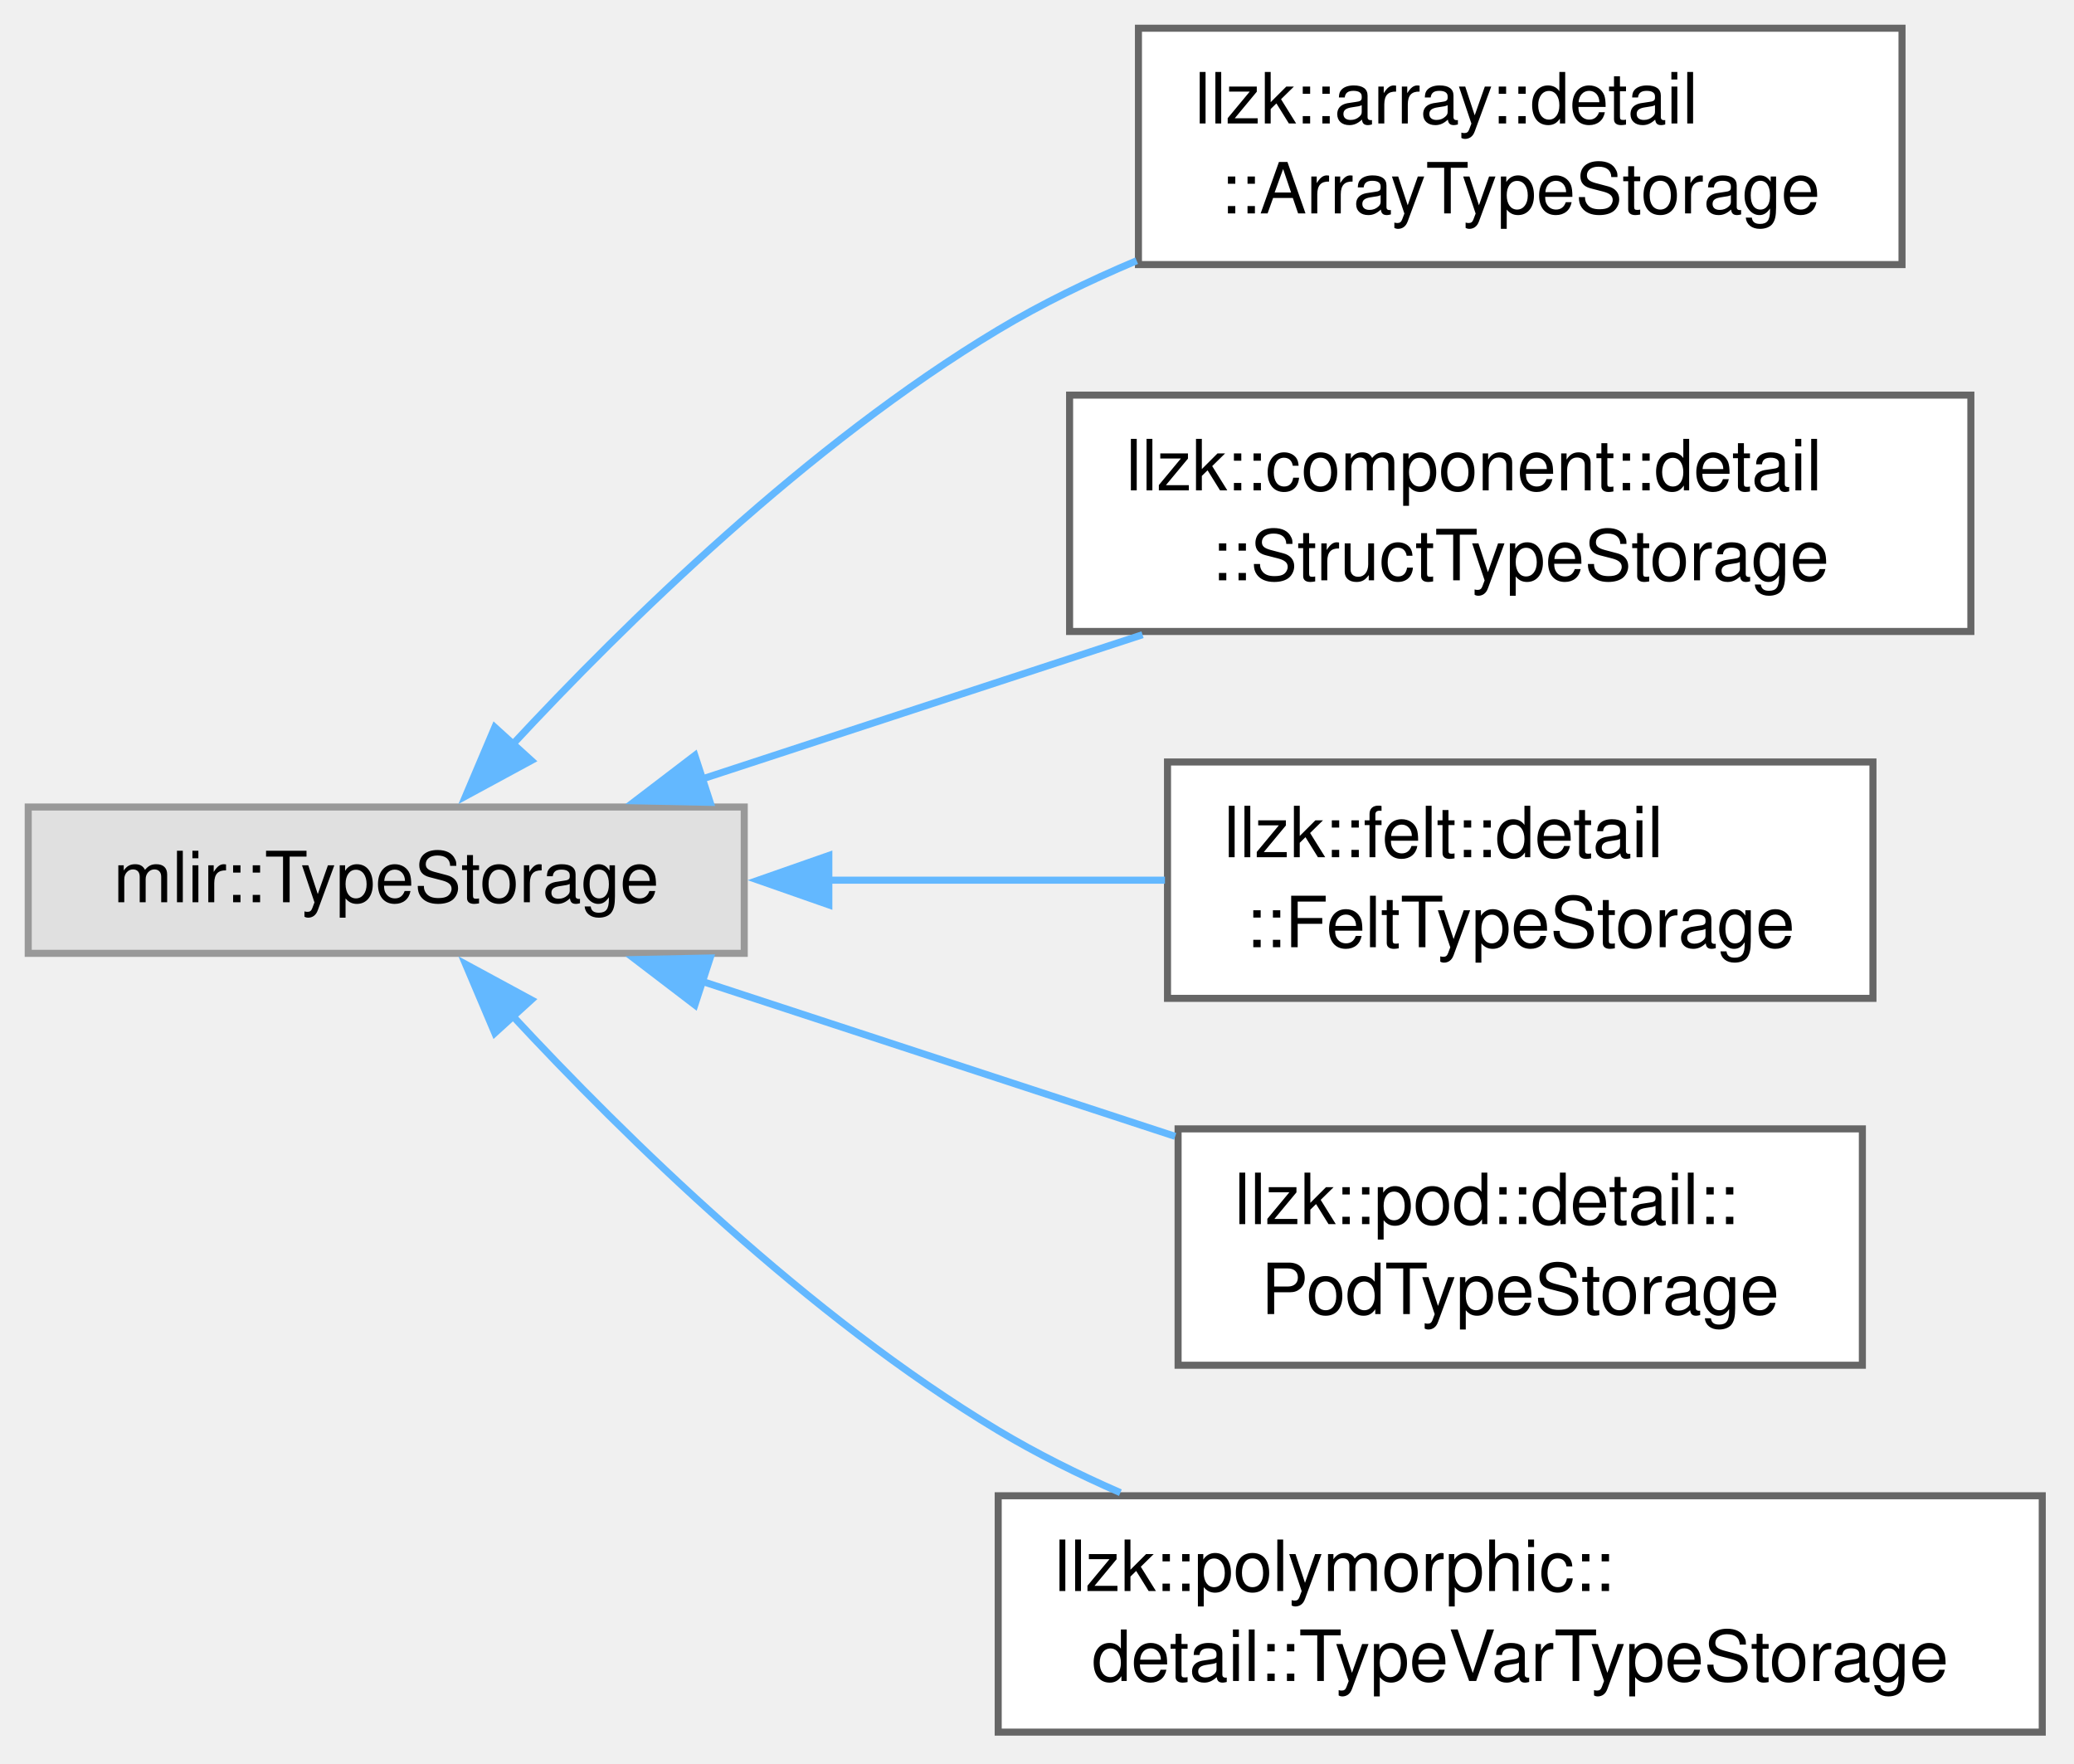
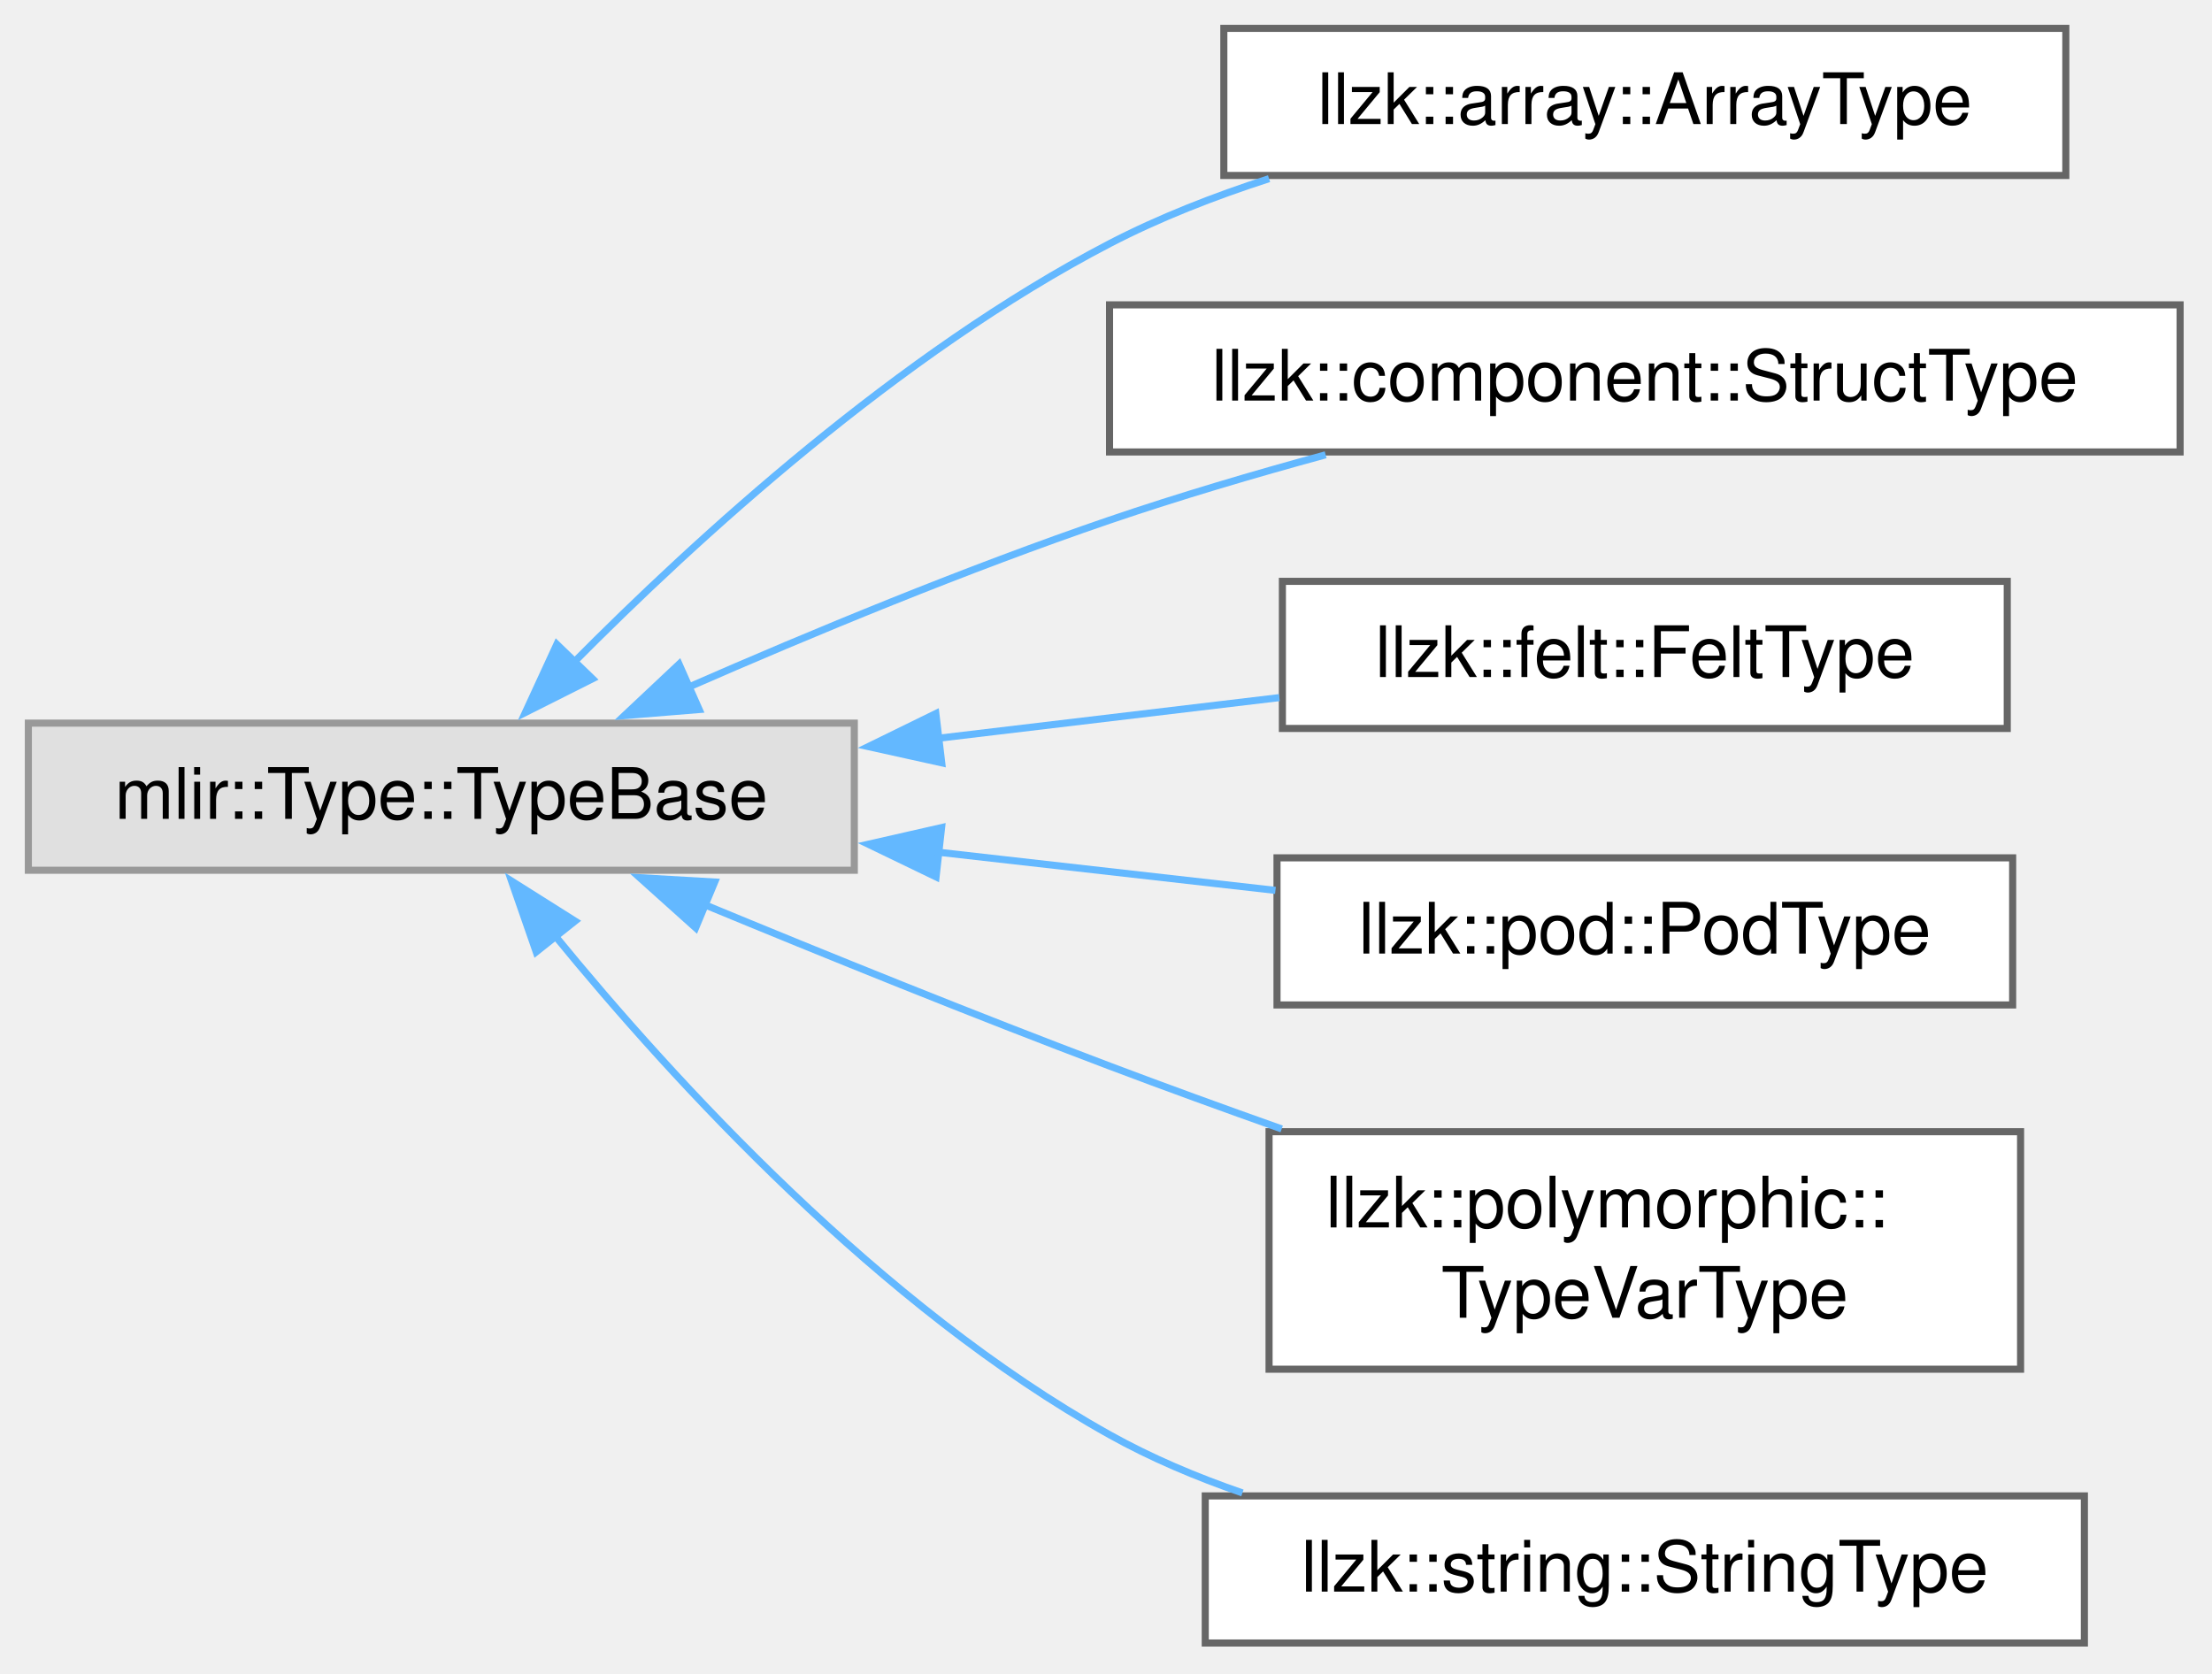
- <svg xmlns="http://www.w3.org/2000/svg" xmlns:xlink="http://www.w3.org/1999/xlink" width="294pt" height="250pt" viewBox="0.00 0.00 294.00 250.00">
-   <g id="graph0" class="graph" transform="scale(1 1) rotate(0) translate(4 245.5)">
+ <svg xmlns="http://www.w3.org/2000/svg" xmlns:xlink="http://www.w3.org/1999/xlink" width="312pt" height="236pt" viewBox="0.00 0.00 312.00 236.00">
+   <g id="graph0" class="graph" transform="scale(1 1) rotate(0) translate(4 231.75)">
    <g id="Node000000" class="node">
      <g id="a_Node000000">
        <a xlink:title=" ">
-           <polygon fill="#e0e0e0" stroke="#999999" points="101.5,-131.12 0,-131.12 0,-110.38 101.5,-110.38 101.5,-131.12" />
-           <text xml:space="preserve" text-anchor="middle" x="50.75" y="-117.62" font-family="Helvetica,sans-Serif" font-size="10.00">mlir::TypeStorage</text>
+           <polygon fill="#e0e0e0" stroke="#999999" points="116.5,-129.75 0,-129.75 0,-109 116.5,-109 116.5,-129.75" />
+           <text xml:space="preserve" text-anchor="middle" x="58.25" y="-116.25" font-family="Helvetica,sans-Serif" font-size="10.00">mlir::Type::TypeBase</text>
        </a>
      </g>
    </g>
    <g id="Node000001" class="node">
      <g id="a_Node000001">
-         <a xlink:href="structllzk_1_1array_1_1detail_1_1ArrayTypeStorage.html" target="_top" xlink:title=" ">
-           <polygon fill="white" stroke="#666666" points="265.62,-241.5 157.38,-241.5 157.38,-208 265.62,-208 265.62,-241.5" />
-           <text xml:space="preserve" text-anchor="start" x="165.38" y="-228" font-family="Helvetica,sans-Serif" font-size="10.00">llzk::array::detail</text>
-           <text xml:space="preserve" text-anchor="middle" x="211.5" y="-215.25" font-family="Helvetica,sans-Serif" font-size="10.00">::ArrayTypeStorage</text>
+         <a xlink:href="classllzk_1_1array_1_1ArrayType.html" target="_top" xlink:title=" ">
+           <polygon fill="white" stroke="#666666" points="287.38,-227.75 168.62,-227.75 168.62,-207 287.38,-207 287.38,-227.75" />
+           <text xml:space="preserve" text-anchor="middle" x="228" y="-214.25" font-family="Helvetica,sans-Serif" font-size="10.00">llzk::array::ArrayType</text>
        </a>
      </g>
    </g>
-     <g id="edge700_Node000000_Node000001" class="edge">
-       <g id="a_edge700_Node000000_Node000001">
+     <g id="edge695_Node000000_Node000001" class="edge">
+       <g id="a_edge695_Node000000_Node000001">
        <a xlink:title=" ">
-           <path fill="none" stroke="#63b8ff" d="M68.51,-139.82C84.68,-157.23 110.6,-182.62 137.5,-198.75 143.62,-202.42 150.33,-205.68 157.13,-208.55" />
-           <polygon fill="#63b8ff" stroke="#63b8ff" points="71.32,-137.71 62,-132.66 66.14,-142.42 71.32,-137.71" />
+           <path fill="none" stroke="#63b8ff" d="M76.73,-138.11C94.28,-155.84 122.89,-181.98 152.5,-197.38 159.51,-201.02 167.25,-204.05 175,-206.55" />
+           <polygon fill="#63b8ff" stroke="#63b8ff" points="79.57,-136.01 70.1,-131.25 74.54,-140.87 79.57,-136.01" />
        </a>
      </g>
    </g>
    <g id="Node000002" class="node">
      <g id="a_Node000002">
-         <a xlink:href="structllzk_1_1component_1_1detail_1_1StructTypeStorage.html" target="_top" xlink:title=" ">
-           <polygon fill="white" stroke="#666666" points="275.38,-189.5 147.62,-189.5 147.62,-156 275.38,-156 275.38,-189.5" />
-           <text xml:space="preserve" text-anchor="start" x="155.62" y="-176" font-family="Helvetica,sans-Serif" font-size="10.00">llzk::component::detail</text>
-           <text xml:space="preserve" text-anchor="middle" x="211.5" y="-163.25" font-family="Helvetica,sans-Serif" font-size="10.00">::StructTypeStorage</text>
+         <a xlink:href="classllzk_1_1component_1_1StructType.html" target="_top" xlink:title=" ">
+           <polygon fill="white" stroke="#666666" points="303.5,-188.75 152.5,-188.75 152.5,-168 303.5,-168 303.5,-188.75" />
+           <text xml:space="preserve" text-anchor="middle" x="228" y="-175.25" font-family="Helvetica,sans-Serif" font-size="10.00">llzk::component::StructType</text>
        </a>
      </g>
    </g>
-     <g id="edge701_Node000000_Node000002" class="edge">
-       <g id="a_edge701_Node000000_Node000002">
+     <g id="edge696_Node000000_Node000002" class="edge">
+       <g id="a_edge696_Node000000_Node000002">
        <a xlink:title=" ">
-           <path fill="none" stroke="#63b8ff" d="M95.56,-135.1C114.88,-141.43 137.74,-148.92 157.96,-155.54" />
-           <polygon fill="#63b8ff" stroke="#63b8ff" points="96.67,-131.78 86.08,-132 94.5,-138.43 96.67,-131.78" />
+           <path fill="none" stroke="#63b8ff" d="M92.97,-134.76C110.51,-142.44 132.42,-151.52 152.5,-158.38 162.26,-161.71 172.89,-164.85 182.98,-167.6" />
+           <polygon fill="#63b8ff" stroke="#63b8ff" points="94.62,-131.67 84.06,-130.81 91.78,-138.07 94.62,-131.67" />
        </a>
      </g>
    </g>
    <g id="Node000003" class="node">
      <g id="a_Node000003">
-         <a xlink:href="structllzk_1_1felt_1_1detail_1_1FeltTypeStorage.html" target="_top" xlink:title=" ">
-           <polygon fill="white" stroke="#666666" points="261.5,-137.5 161.5,-137.5 161.5,-104 261.5,-104 261.5,-137.5" />
-           <text xml:space="preserve" text-anchor="start" x="169.5" y="-124" font-family="Helvetica,sans-Serif" font-size="10.00">llzk::felt::detail</text>
-           <text xml:space="preserve" text-anchor="middle" x="211.5" y="-111.25" font-family="Helvetica,sans-Serif" font-size="10.00">::FeltTypeStorage</text>
+         <a xlink:href="classllzk_1_1felt_1_1FeltType.html" target="_top" xlink:title=" ">
+           <polygon fill="white" stroke="#666666" points="279.12,-149.75 176.88,-149.75 176.88,-129 279.12,-129 279.12,-149.75" />
+           <text xml:space="preserve" text-anchor="middle" x="228" y="-136.25" font-family="Helvetica,sans-Serif" font-size="10.00">llzk::felt::FeltType</text>
        </a>
      </g>
    </g>
-     <g id="edge702_Node000000_Node000003" class="edge">
-       <g id="a_edge702_Node000000_Node000003">
+     <g id="edge697_Node000000_Node000003" class="edge">
+       <g id="a_edge697_Node000000_Node000003">
        <a xlink:title=" ">
-           <path fill="none" stroke="#63b8ff" d="M113.3,-120.75C129.15,-120.75 146,-120.75 161.14,-120.75" />
-           <polygon fill="#63b8ff" stroke="#63b8ff" points="113.49,-117.25 103.49,-120.75 113.49,-124.25 113.49,-117.25" />
+           <path fill="none" stroke="#63b8ff" d="M128.04,-127.58C144.24,-129.51 161.22,-131.53 176.45,-133.35" />
+           <polygon fill="#63b8ff" stroke="#63b8ff" points="128.83,-124.15 118.48,-126.44 128,-131.1 128.83,-124.15" />
        </a>
      </g>
    </g>
    <g id="Node000004" class="node">
      <g id="a_Node000004">
-         <a xlink:href="structllzk_1_1pod_1_1detail_1_1PodTypeStorage.html" target="_top" xlink:title=" ">
-           <polygon fill="white" stroke="#666666" points="260,-85.5 163,-85.5 163,-52 260,-52 260,-85.5" />
-           <text xml:space="preserve" text-anchor="start" x="171" y="-72" font-family="Helvetica,sans-Serif" font-size="10.00">llzk::pod::detail::</text>
-           <text xml:space="preserve" text-anchor="middle" x="211.5" y="-59.25" font-family="Helvetica,sans-Serif" font-size="10.00">PodTypeStorage</text>
+         <a xlink:href="classllzk_1_1pod_1_1PodType.html" target="_top" xlink:title=" ">
+           <polygon fill="white" stroke="#666666" points="279.88,-110.75 176.12,-110.75 176.12,-90 279.88,-90 279.88,-110.75" />
+           <text xml:space="preserve" text-anchor="middle" x="228" y="-97.25" font-family="Helvetica,sans-Serif" font-size="10.00">llzk::pod::PodType</text>
        </a>
      </g>
    </g>
-     <g id="edge703_Node000000_Node000004" class="edge">
-       <g id="a_edge703_Node000000_Node000004">
+     <g id="edge698_Node000000_Node000004" class="edge">
+       <g id="a_edge698_Node000000_Node000004">
        <a xlink:title=" ">
-           <path fill="none" stroke="#63b8ff" d="M95.43,-106.44C116.26,-99.62 141.24,-91.44 162.59,-84.44" />
-           <polygon fill="#63b8ff" stroke="#63b8ff" points="94.5,-103.07 86.08,-109.5 96.67,-109.72 94.5,-103.07" />
+           <path fill="none" stroke="#63b8ff" d="M128.39,-111.54C144.29,-109.74 160.92,-107.86 175.9,-106.16" />
+           <polygon fill="#63b8ff" stroke="#63b8ff" points="128.03,-108.06 118.48,-112.67 128.81,-115.02 128.03,-108.06" />
        </a>
      </g>
    </g>
    <g id="Node000005" class="node">
      <g id="a_Node000005">
-         <a xlink:href="structllzk_1_1polymorphic_1_1detail_1_1TypeVarTypeStorage.html" target="_top" xlink:title=" ">
-           <polygon fill="white" stroke="#666666" points="285.5,-33.5 137.5,-33.5 137.5,0 285.5,0 285.5,-33.5" />
-           <text xml:space="preserve" text-anchor="start" x="145.5" y="-20" font-family="Helvetica,sans-Serif" font-size="10.00">llzk::polymorphic::</text>
-           <text xml:space="preserve" text-anchor="middle" x="211.5" y="-7.25" font-family="Helvetica,sans-Serif" font-size="10.00">detail::TypeVarTypeStorage</text>
+         <a xlink:href="classllzk_1_1polymorphic_1_1TypeVarType.html" target="_top" xlink:title=" ">
+           <polygon fill="white" stroke="#666666" points="281,-72.12 175,-72.12 175,-38.62 281,-38.62 281,-72.12" />
+           <text xml:space="preserve" text-anchor="start" x="183" y="-58.62" font-family="Helvetica,sans-Serif" font-size="10.00">llzk::polymorphic::</text>
+           <text xml:space="preserve" text-anchor="middle" x="228" y="-45.88" font-family="Helvetica,sans-Serif" font-size="10.00">TypeVarType</text>
        </a>
      </g>
    </g>
-     <g id="edge704_Node000000_Node000005" class="edge">
-       <g id="a_edge704_Node000000_Node000005">
+     <g id="edge699_Node000000_Node000005" class="edge">
+       <g id="a_edge699_Node000000_Node000005">
        <a xlink:title=" ">
-           <path fill="none" stroke="#63b8ff" d="M68.51,-101.68C84.68,-84.27 110.6,-58.88 137.5,-42.75 142.92,-39.5 148.82,-36.56 154.82,-33.94" />
-           <polygon fill="#63b8ff" stroke="#63b8ff" points="66.14,-99.08 62,-108.84 71.32,-103.79 66.14,-99.08" />
+           <path fill="none" stroke="#63b8ff" d="M95.05,-104.28C112.33,-97.13 133.41,-88.59 152.5,-81.38 160.32,-78.42 168.64,-75.4 176.78,-72.51" />
+           <polygon fill="#63b8ff" stroke="#63b8ff" points="94.12,-100.88 86.24,-107.95 96.81,-107.34 94.12,-100.88" />
+         </a>
+       </g>
+     </g>
+     <g id="Node000006" class="node">
+       <g id="a_Node000006">
+         <a xlink:href="classllzk_1_1string_1_1StringType.html" target="_top" xlink:title=" ">
+           <polygon fill="white" stroke="#666666" points="290,-20.75 166,-20.75 166,0 290,0 290,-20.75" />
+           <text xml:space="preserve" text-anchor="middle" x="228" y="-7.25" font-family="Helvetica,sans-Serif" font-size="10.00">llzk::string::StringType</text>
+         </a>
+       </g>
+     </g>
+     <g id="edge700_Node000000_Node000006" class="edge">
+       <g id="a_edge700_Node000000_Node000006">
+         <a xlink:title=" ">
+           <path fill="none" stroke="#63b8ff" d="M74.23,-99.83C91.06,-79.24 120.27,-47.35 152.5,-29.38 158.33,-26.12 164.72,-23.42 171.24,-21.17" />
+           <polygon fill="#63b8ff" stroke="#63b8ff" points="71.63,-97.48 68.15,-107.48 77.11,-101.83 71.63,-97.48" />
        </a>
      </g>
    </g>
  </g>
</svg>
